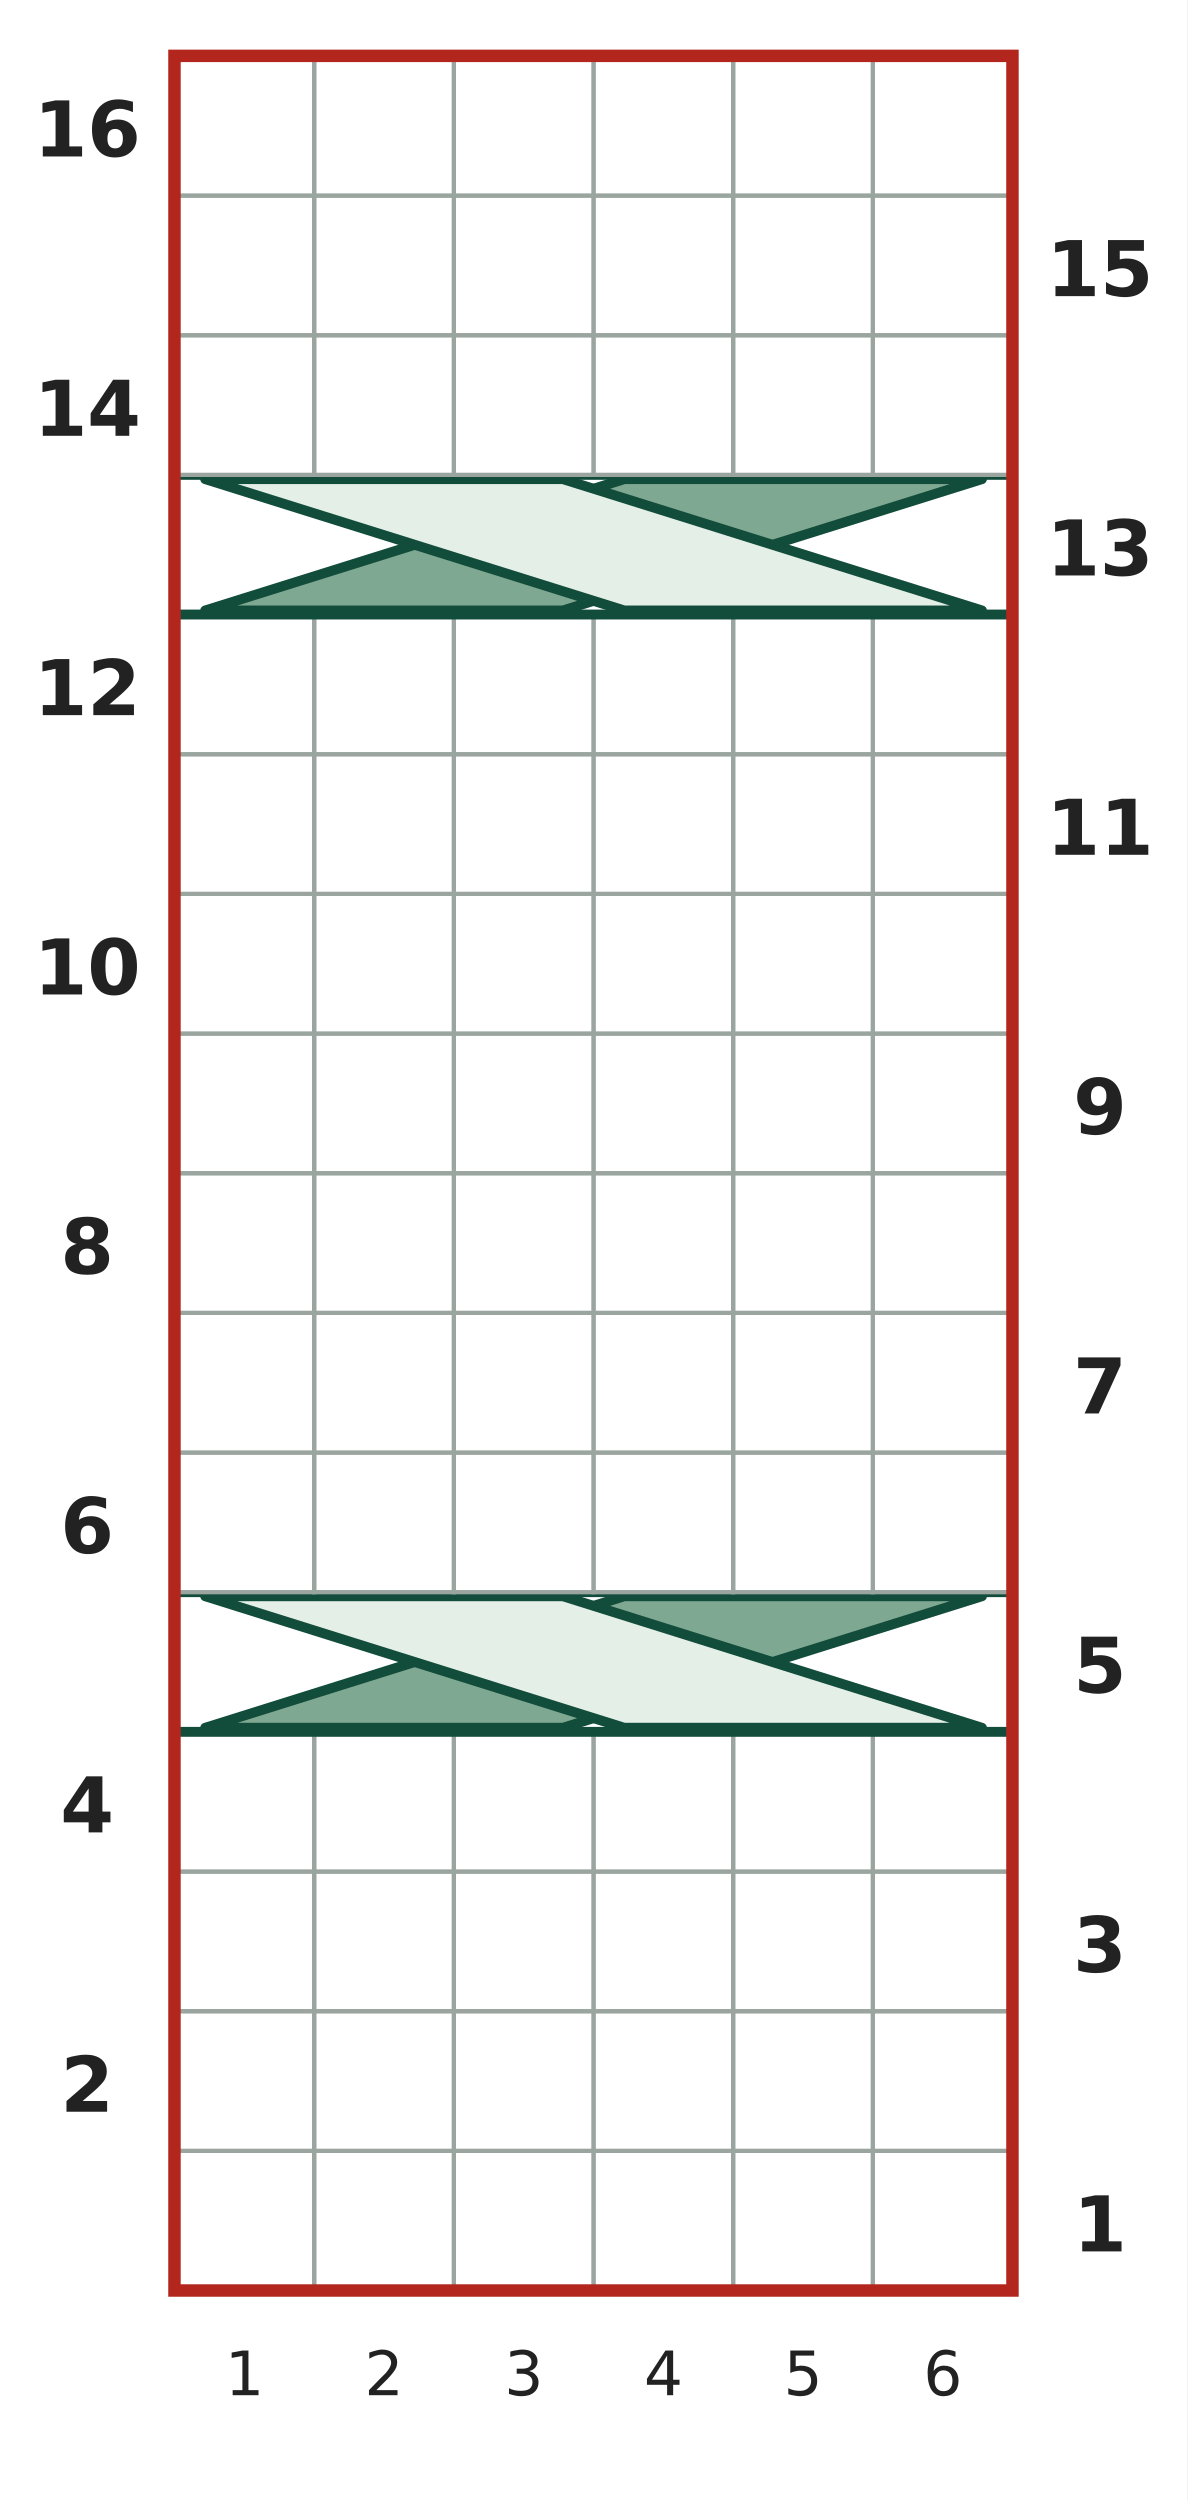
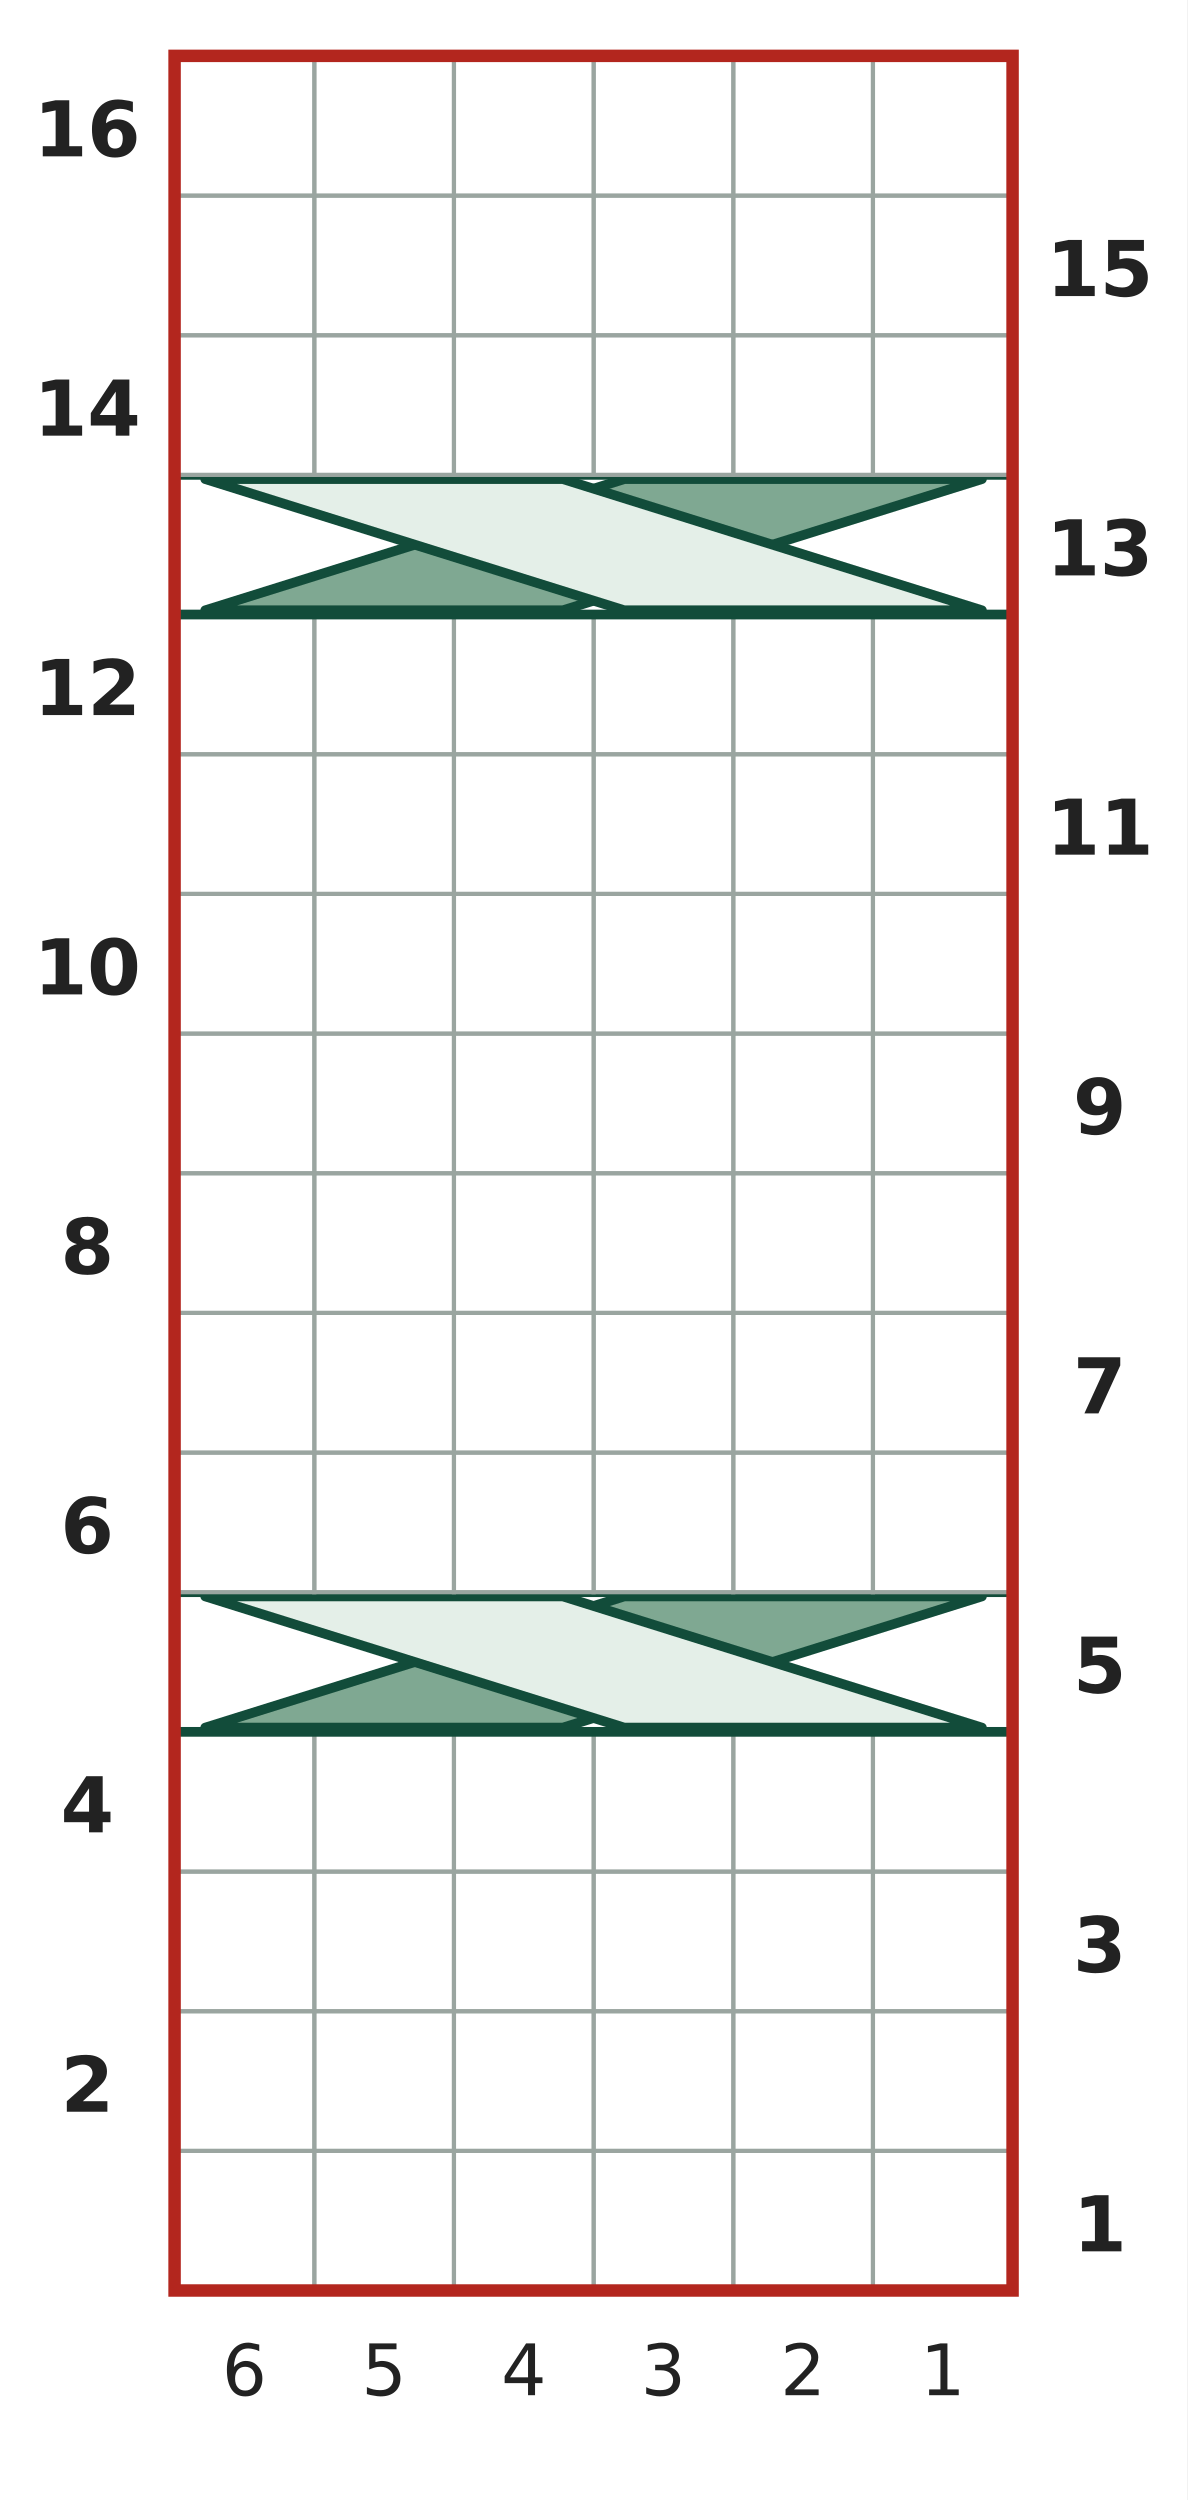
- <svg xmlns="http://www.w3.org/2000/svg" width="55.25mm" height="116.35mm" viewBox="0 0 55.25 116.35">
-   <rect width="55.25" height="116.35" fill="#fff" />
-   <rect x="40.62" y="100.1" width="6.5" height="6.5" fill="#fff" />
-   <rect x="40.62" y="100.1" width="6.5" height="6.5" fill="none" stroke="#9aa5a0" stroke-width="0.2" />
-   <rect x="34.12" y="100.1" width="6.5" height="6.5" fill="#fff" />
-   <rect x="34.12" y="100.1" width="6.5" height="6.5" fill="none" stroke="#9aa5a0" stroke-width="0.2" />
-   <rect x="27.62" y="100.1" width="6.5" height="6.5" fill="#fff" />
-   <rect x="27.62" y="100.1" width="6.5" height="6.5" fill="none" stroke="#9aa5a0" stroke-width="0.2" />
-   <rect x="21.12" y="100.1" width="6.5" height="6.5" fill="#fff" />
-   <rect x="21.12" y="100.1" width="6.5" height="6.5" fill="none" stroke="#9aa5a0" stroke-width="0.2" />
-   <rect x="14.62" y="100.1" width="6.5" height="6.5" fill="#fff" />
-   <rect x="14.62" y="100.1" width="6.5" height="6.5" fill="none" stroke="#9aa5a0" stroke-width="0.2" />
-   <rect x="8.12" y="100.1" width="6.5" height="6.5" fill="#fff" />
-   <rect x="8.12" y="100.1" width="6.5" height="6.5" fill="none" stroke="#9aa5a0" stroke-width="0.2" />
-   <text x="51.19" y="104.78" font-family="Carlito, 'DejaVu Sans', sans-serif" font-size="3.58" text-anchor="middle" font-weight="bold" fill="#222">1</text>
-   <rect x="40.62" y="93.6" width="6.5" height="6.5" fill="#fff" />
-   <rect x="40.62" y="93.6" width="6.5" height="6.5" fill="none" stroke="#9aa5a0" stroke-width="0.2" />
-   <rect x="34.12" y="93.6" width="6.5" height="6.5" fill="#fff" />
-   <rect x="34.12" y="93.6" width="6.5" height="6.5" fill="none" stroke="#9aa5a0" stroke-width="0.2" />
-   <rect x="27.62" y="93.6" width="6.5" height="6.5" fill="#fff" />
-   <rect x="27.62" y="93.6" width="6.5" height="6.5" fill="none" stroke="#9aa5a0" stroke-width="0.2" />
-   <rect x="21.12" y="93.6" width="6.5" height="6.5" fill="#fff" />
-   <rect x="21.12" y="93.6" width="6.5" height="6.5" fill="none" stroke="#9aa5a0" stroke-width="0.2" />
-   <rect x="14.62" y="93.6" width="6.5" height="6.5" fill="#fff" />
-   <rect x="14.62" y="93.6" width="6.5" height="6.5" fill="none" stroke="#9aa5a0" stroke-width="0.2" />
-   <rect x="8.12" y="93.6" width="6.5" height="6.5" fill="#fff" />
-   <rect x="8.12" y="93.6" width="6.5" height="6.5" fill="none" stroke="#9aa5a0" stroke-width="0.2" />
-   <text x="4.06" y="98.28" font-family="Carlito, 'DejaVu Sans', sans-serif" font-size="3.58" text-anchor="middle" font-weight="bold" fill="#222">2</text>
-   <rect x="40.62" y="87.1" width="6.5" height="6.5" fill="#fff" />
-   <rect x="40.62" y="87.1" width="6.5" height="6.5" fill="none" stroke="#9aa5a0" stroke-width="0.2" />
-   <rect x="34.12" y="87.1" width="6.5" height="6.5" fill="#fff" />
-   <rect x="34.12" y="87.1" width="6.5" height="6.5" fill="none" stroke="#9aa5a0" stroke-width="0.2" />
-   <rect x="27.62" y="87.1" width="6.5" height="6.5" fill="#fff" />
-   <rect x="27.62" y="87.1" width="6.5" height="6.5" fill="none" stroke="#9aa5a0" stroke-width="0.2" />
-   <rect x="21.12" y="87.1" width="6.5" height="6.5" fill="#fff" />
-   <rect x="21.12" y="87.1" width="6.5" height="6.5" fill="none" stroke="#9aa5a0" stroke-width="0.2" />
-   <rect x="14.62" y="87.1" width="6.5" height="6.5" fill="#fff" />
-   <rect x="14.62" y="87.1" width="6.5" height="6.5" fill="none" stroke="#9aa5a0" stroke-width="0.2" />
-   <rect x="8.12" y="87.1" width="6.5" height="6.5" fill="#fff" />
-   <rect x="8.12" y="87.1" width="6.5" height="6.5" fill="none" stroke="#9aa5a0" stroke-width="0.2" />
-   <text x="51.19" y="91.78" font-family="Carlito, 'DejaVu Sans', sans-serif" font-size="3.58" text-anchor="middle" font-weight="bold" fill="#222">3</text>
-   <rect x="40.62" y="80.6" width="6.5" height="6.5" fill="#fff" />
-   <rect x="40.62" y="80.6" width="6.5" height="6.5" fill="none" stroke="#9aa5a0" stroke-width="0.2" />
-   <rect x="34.12" y="80.6" width="6.5" height="6.5" fill="#fff" />
-   <rect x="34.12" y="80.6" width="6.5" height="6.5" fill="none" stroke="#9aa5a0" stroke-width="0.2" />
-   <rect x="27.62" y="80.6" width="6.5" height="6.5" fill="#fff" />
-   <rect x="27.62" y="80.6" width="6.5" height="6.5" fill="none" stroke="#9aa5a0" stroke-width="0.2" />
-   <rect x="21.12" y="80.6" width="6.5" height="6.5" fill="#fff" />
-   <rect x="21.12" y="80.6" width="6.5" height="6.5" fill="none" stroke="#9aa5a0" stroke-width="0.2" />
-   <rect x="14.62" y="80.6" width="6.5" height="6.5" fill="#fff" />
-   <rect x="14.62" y="80.6" width="6.5" height="6.5" fill="none" stroke="#9aa5a0" stroke-width="0.2" />
-   <rect x="8.12" y="80.6" width="6.5" height="6.5" fill="#fff" />
-   <rect x="8.12" y="80.6" width="6.5" height="6.5" fill="none" stroke="#9aa5a0" stroke-width="0.2" />
-   <text x="4.06" y="85.28" font-family="Carlito, 'DejaVu Sans', sans-serif" font-size="3.58" text-anchor="middle" font-weight="bold" fill="#222">4</text>
-   <rect x="8.12" y="74.1" width="39" height="6.5" fill="#fff" />
-   <polygon points="9.55,80.41 26.2,80.41 45.7,74.29 29.05,74.29" fill="#7fa892" stroke="#124c3a" stroke-width="0.46" stroke-linejoin="round" />
-   <polygon points="29.05,80.41 45.7,80.41 26.2,74.29 9.55,74.29" fill="#e4efe8" stroke="#124c3a" stroke-width="0.46" stroke-linejoin="round" />
-   <rect x="8.12" y="74.1" width="39" height="6.5" fill="none" stroke="#124c3a" stroke-width="0.46" />
-   <text x="51.19" y="78.78" font-family="Carlito, 'DejaVu Sans', sans-serif" font-size="3.58" text-anchor="middle" font-weight="bold" fill="#222">5</text>
-   <rect x="40.62" y="67.6" width="6.5" height="6.5" fill="#fff" />
-   <rect x="40.62" y="67.6" width="6.5" height="6.5" fill="none" stroke="#9aa5a0" stroke-width="0.2" />
-   <rect x="34.12" y="67.6" width="6.5" height="6.5" fill="#fff" />
-   <rect x="34.12" y="67.6" width="6.5" height="6.5" fill="none" stroke="#9aa5a0" stroke-width="0.2" />
-   <rect x="27.62" y="67.6" width="6.5" height="6.5" fill="#fff" />
-   <rect x="27.62" y="67.6" width="6.5" height="6.5" fill="none" stroke="#9aa5a0" stroke-width="0.2" />
-   <rect x="21.12" y="67.6" width="6.5" height="6.5" fill="#fff" />
-   <rect x="21.12" y="67.6" width="6.5" height="6.5" fill="none" stroke="#9aa5a0" stroke-width="0.2" />
-   <rect x="14.62" y="67.6" width="6.5" height="6.5" fill="#fff" />
-   <rect x="14.62" y="67.6" width="6.5" height="6.5" fill="none" stroke="#9aa5a0" stroke-width="0.2" />
-   <rect x="8.12" y="67.6" width="6.5" height="6.5" fill="#fff" />
-   <rect x="8.12" y="67.6" width="6.5" height="6.5" fill="none" stroke="#9aa5a0" stroke-width="0.2" />
-   <text x="4.06" y="72.28" font-family="Carlito, 'DejaVu Sans', sans-serif" font-size="3.58" text-anchor="middle" font-weight="bold" fill="#222">6</text>
-   <rect x="40.62" y="61.1" width="6.5" height="6.5" fill="#fff" />
-   <rect x="40.62" y="61.1" width="6.5" height="6.5" fill="none" stroke="#9aa5a0" stroke-width="0.2" />
-   <rect x="34.12" y="61.1" width="6.5" height="6.5" fill="#fff" />
-   <rect x="34.12" y="61.1" width="6.5" height="6.5" fill="none" stroke="#9aa5a0" stroke-width="0.2" />
-   <rect x="27.62" y="61.1" width="6.5" height="6.5" fill="#fff" />
-   <rect x="27.62" y="61.1" width="6.5" height="6.5" fill="none" stroke="#9aa5a0" stroke-width="0.2" />
-   <rect x="21.12" y="61.1" width="6.5" height="6.5" fill="#fff" />
-   <rect x="21.12" y="61.1" width="6.5" height="6.5" fill="none" stroke="#9aa5a0" stroke-width="0.2" />
-   <rect x="14.62" y="61.1" width="6.5" height="6.5" fill="#fff" />
-   <rect x="14.62" y="61.1" width="6.5" height="6.5" fill="none" stroke="#9aa5a0" stroke-width="0.2" />
-   <rect x="8.12" y="61.1" width="6.5" height="6.5" fill="#fff" />
-   <rect x="8.12" y="61.1" width="6.5" height="6.5" fill="none" stroke="#9aa5a0" stroke-width="0.2" />
-   <text x="51.19" y="65.78" font-family="Carlito, 'DejaVu Sans', sans-serif" font-size="3.58" text-anchor="middle" font-weight="bold" fill="#222">7</text>
-   <rect x="40.62" y="54.6" width="6.5" height="6.5" fill="#fff" />
-   <rect x="40.62" y="54.6" width="6.5" height="6.5" fill="none" stroke="#9aa5a0" stroke-width="0.2" />
-   <rect x="34.12" y="54.6" width="6.5" height="6.5" fill="#fff" />
-   <rect x="34.12" y="54.6" width="6.5" height="6.5" fill="none" stroke="#9aa5a0" stroke-width="0.2" />
-   <rect x="27.62" y="54.6" width="6.5" height="6.5" fill="#fff" />
-   <rect x="27.62" y="54.6" width="6.5" height="6.5" fill="none" stroke="#9aa5a0" stroke-width="0.2" />
-   <rect x="21.12" y="54.6" width="6.5" height="6.5" fill="#fff" />
-   <rect x="21.12" y="54.6" width="6.5" height="6.5" fill="none" stroke="#9aa5a0" stroke-width="0.2" />
-   <rect x="14.62" y="54.6" width="6.5" height="6.5" fill="#fff" />
-   <rect x="14.62" y="54.6" width="6.5" height="6.5" fill="none" stroke="#9aa5a0" stroke-width="0.2" />
-   <rect x="8.12" y="54.6" width="6.5" height="6.5" fill="#fff" />
-   <rect x="8.12" y="54.6" width="6.5" height="6.5" fill="none" stroke="#9aa5a0" stroke-width="0.2" />
-   <text x="4.06" y="59.28" font-family="Carlito, 'DejaVu Sans', sans-serif" font-size="3.58" text-anchor="middle" font-weight="bold" fill="#222">8</text>
-   <rect x="40.62" y="48.1" width="6.5" height="6.5" fill="#fff" />
-   <rect x="40.62" y="48.1" width="6.5" height="6.5" fill="none" stroke="#9aa5a0" stroke-width="0.2" />
-   <rect x="34.12" y="48.1" width="6.5" height="6.5" fill="#fff" />
-   <rect x="34.12" y="48.1" width="6.5" height="6.5" fill="none" stroke="#9aa5a0" stroke-width="0.2" />
-   <rect x="27.62" y="48.1" width="6.5" height="6.5" fill="#fff" />
-   <rect x="27.62" y="48.1" width="6.5" height="6.5" fill="none" stroke="#9aa5a0" stroke-width="0.2" />
-   <rect x="21.12" y="48.1" width="6.5" height="6.5" fill="#fff" />
-   <rect x="21.12" y="48.1" width="6.5" height="6.5" fill="none" stroke="#9aa5a0" stroke-width="0.2" />
-   <rect x="14.62" y="48.1" width="6.5" height="6.5" fill="#fff" />
-   <rect x="14.62" y="48.1" width="6.5" height="6.5" fill="none" stroke="#9aa5a0" stroke-width="0.2" />
-   <rect x="8.12" y="48.1" width="6.5" height="6.5" fill="#fff" />
-   <rect x="8.12" y="48.1" width="6.5" height="6.5" fill="none" stroke="#9aa5a0" stroke-width="0.2" />
-   <text x="51.19" y="52.78" font-family="Carlito, 'DejaVu Sans', sans-serif" font-size="3.58" text-anchor="middle" font-weight="bold" fill="#222">9</text>
-   <rect x="40.62" y="41.6" width="6.5" height="6.5" fill="#fff" />
-   <rect x="40.62" y="41.6" width="6.5" height="6.5" fill="none" stroke="#9aa5a0" stroke-width="0.2" />
-   <rect x="34.12" y="41.6" width="6.5" height="6.5" fill="#fff" />
-   <rect x="34.12" y="41.6" width="6.5" height="6.5" fill="none" stroke="#9aa5a0" stroke-width="0.2" />
-   <rect x="27.62" y="41.6" width="6.5" height="6.5" fill="#fff" />
-   <rect x="27.62" y="41.6" width="6.5" height="6.5" fill="none" stroke="#9aa5a0" stroke-width="0.2" />
-   <rect x="21.12" y="41.6" width="6.5" height="6.5" fill="#fff" />
-   <rect x="21.12" y="41.6" width="6.5" height="6.5" fill="none" stroke="#9aa5a0" stroke-width="0.2" />
-   <rect x="14.62" y="41.6" width="6.5" height="6.5" fill="#fff" />
-   <rect x="14.62" y="41.6" width="6.5" height="6.5" fill="none" stroke="#9aa5a0" stroke-width="0.2" />
-   <rect x="8.12" y="41.6" width="6.5" height="6.5" fill="#fff" />
-   <rect x="8.12" y="41.6" width="6.5" height="6.5" fill="none" stroke="#9aa5a0" stroke-width="0.2" />
-   <text x="4.06" y="46.28" font-family="Carlito, 'DejaVu Sans', sans-serif" font-size="3.58" text-anchor="middle" font-weight="bold" fill="#222">10</text>
-   <rect x="40.62" y="35.1" width="6.5" height="6.5" fill="#fff" />
-   <rect x="40.62" y="35.1" width="6.5" height="6.5" fill="none" stroke="#9aa5a0" stroke-width="0.2" />
-   <rect x="34.12" y="35.1" width="6.5" height="6.5" fill="#fff" />
-   <rect x="34.12" y="35.1" width="6.5" height="6.5" fill="none" stroke="#9aa5a0" stroke-width="0.2" />
-   <rect x="27.62" y="35.1" width="6.5" height="6.5" fill="#fff" />
-   <rect x="27.62" y="35.1" width="6.5" height="6.5" fill="none" stroke="#9aa5a0" stroke-width="0.2" />
-   <rect x="21.12" y="35.1" width="6.5" height="6.5" fill="#fff" />
-   <rect x="21.12" y="35.1" width="6.5" height="6.5" fill="none" stroke="#9aa5a0" stroke-width="0.2" />
-   <rect x="14.62" y="35.1" width="6.5" height="6.5" fill="#fff" />
-   <rect x="14.62" y="35.1" width="6.5" height="6.5" fill="none" stroke="#9aa5a0" stroke-width="0.2" />
-   <rect x="8.12" y="35.1" width="6.5" height="6.5" fill="#fff" />
-   <rect x="8.12" y="35.1" width="6.5" height="6.5" fill="none" stroke="#9aa5a0" stroke-width="0.2" />
-   <text x="51.19" y="39.78" font-family="Carlito, 'DejaVu Sans', sans-serif" font-size="3.58" text-anchor="middle" font-weight="bold" fill="#222">11</text>
-   <rect x="40.62" y="28.6" width="6.5" height="6.5" fill="#fff" />
-   <rect x="40.62" y="28.6" width="6.5" height="6.5" fill="none" stroke="#9aa5a0" stroke-width="0.2" />
-   <rect x="34.12" y="28.6" width="6.5" height="6.5" fill="#fff" />
-   <rect x="34.12" y="28.6" width="6.5" height="6.5" fill="none" stroke="#9aa5a0" stroke-width="0.2" />
-   <rect x="27.62" y="28.6" width="6.5" height="6.5" fill="#fff" />
-   <rect x="27.62" y="28.6" width="6.5" height="6.5" fill="none" stroke="#9aa5a0" stroke-width="0.2" />
-   <rect x="21.12" y="28.6" width="6.5" height="6.5" fill="#fff" />
-   <rect x="21.12" y="28.6" width="6.5" height="6.5" fill="none" stroke="#9aa5a0" stroke-width="0.2" />
-   <rect x="14.62" y="28.6" width="6.5" height="6.5" fill="#fff" />
-   <rect x="14.62" y="28.6" width="6.5" height="6.5" fill="none" stroke="#9aa5a0" stroke-width="0.2" />
-   <rect x="8.12" y="28.6" width="6.5" height="6.5" fill="#fff" />
-   <rect x="8.12" y="28.6" width="6.5" height="6.5" fill="none" stroke="#9aa5a0" stroke-width="0.2" />
-   <text x="4.06" y="33.28" font-family="Carlito, 'DejaVu Sans', sans-serif" font-size="3.58" text-anchor="middle" font-weight="bold" fill="#222">12</text>
-   <rect x="8.12" y="22.1" width="39" height="6.5" fill="#fff" />
-   <polygon points="9.55,28.41 26.2,28.41 45.7,22.3 29.05,22.3" fill="#7fa892" stroke="#124c3a" stroke-width="0.46" stroke-linejoin="round" />
-   <polygon points="29.05,28.41 45.7,28.41 26.2,22.3 9.55,22.3" fill="#e4efe8" stroke="#124c3a" stroke-width="0.46" stroke-linejoin="round" />
-   <rect x="8.12" y="22.1" width="39" height="6.5" fill="none" stroke="#124c3a" stroke-width="0.46" />
-   <text x="51.19" y="26.78" font-family="Carlito, 'DejaVu Sans', sans-serif" font-size="3.58" text-anchor="middle" font-weight="bold" fill="#222">13</text>
-   <rect x="40.62" y="15.6" width="6.5" height="6.5" fill="#fff" />
-   <rect x="40.62" y="15.6" width="6.5" height="6.5" fill="none" stroke="#9aa5a0" stroke-width="0.2" />
-   <rect x="34.12" y="15.6" width="6.5" height="6.5" fill="#fff" />
-   <rect x="34.12" y="15.6" width="6.5" height="6.5" fill="none" stroke="#9aa5a0" stroke-width="0.2" />
-   <rect x="27.62" y="15.6" width="6.5" height="6.5" fill="#fff" />
-   <rect x="27.62" y="15.6" width="6.5" height="6.5" fill="none" stroke="#9aa5a0" stroke-width="0.2" />
-   <rect x="21.12" y="15.6" width="6.5" height="6.5" fill="#fff" />
-   <rect x="21.12" y="15.6" width="6.5" height="6.5" fill="none" stroke="#9aa5a0" stroke-width="0.2" />
-   <rect x="14.62" y="15.6" width="6.5" height="6.5" fill="#fff" />
-   <rect x="14.62" y="15.6" width="6.5" height="6.5" fill="none" stroke="#9aa5a0" stroke-width="0.2" />
-   <rect x="8.12" y="15.6" width="6.5" height="6.5" fill="#fff" />
-   <rect x="8.12" y="15.6" width="6.5" height="6.5" fill="none" stroke="#9aa5a0" stroke-width="0.2" />
-   <text x="4.06" y="20.28" font-family="Carlito, 'DejaVu Sans', sans-serif" font-size="3.58" text-anchor="middle" font-weight="bold" fill="#222">14</text>
-   <rect x="40.62" y="9.1" width="6.5" height="6.5" fill="#fff" />
-   <rect x="40.62" y="9.1" width="6.5" height="6.5" fill="none" stroke="#9aa5a0" stroke-width="0.2" />
-   <rect x="34.12" y="9.1" width="6.5" height="6.5" fill="#fff" />
-   <rect x="34.12" y="9.1" width="6.5" height="6.5" fill="none" stroke="#9aa5a0" stroke-width="0.2" />
-   <rect x="27.62" y="9.1" width="6.5" height="6.5" fill="#fff" />
-   <rect x="27.62" y="9.1" width="6.5" height="6.5" fill="none" stroke="#9aa5a0" stroke-width="0.2" />
-   <rect x="21.12" y="9.1" width="6.5" height="6.5" fill="#fff" />
-   <rect x="21.12" y="9.1" width="6.5" height="6.5" fill="none" stroke="#9aa5a0" stroke-width="0.2" />
-   <rect x="14.62" y="9.1" width="6.5" height="6.5" fill="#fff" />
-   <rect x="14.62" y="9.1" width="6.5" height="6.5" fill="none" stroke="#9aa5a0" stroke-width="0.2" />
-   <rect x="8.12" y="9.1" width="6.5" height="6.5" fill="#fff" />
-   <rect x="8.12" y="9.1" width="6.5" height="6.5" fill="none" stroke="#9aa5a0" stroke-width="0.2" />
-   <text x="51.19" y="13.78" font-family="Carlito, 'DejaVu Sans', sans-serif" font-size="3.58" text-anchor="middle" font-weight="bold" fill="#222">15</text>
-   <rect x="40.62" y="2.6" width="6.5" height="6.5" fill="#fff" />
-   <rect x="40.62" y="2.6" width="6.5" height="6.5" fill="none" stroke="#9aa5a0" stroke-width="0.2" />
-   <rect x="34.12" y="2.6" width="6.5" height="6.5" fill="#fff" />
-   <rect x="34.12" y="2.6" width="6.5" height="6.5" fill="none" stroke="#9aa5a0" stroke-width="0.2" />
-   <rect x="27.62" y="2.6" width="6.5" height="6.5" fill="#fff" />
-   <rect x="27.62" y="2.6" width="6.5" height="6.5" fill="none" stroke="#9aa5a0" stroke-width="0.2" />
-   <rect x="21.12" y="2.6" width="6.5" height="6.5" fill="#fff" />
-   <rect x="21.12" y="2.6" width="6.5" height="6.5" fill="none" stroke="#9aa5a0" stroke-width="0.2" />
-   <rect x="14.62" y="2.6" width="6.5" height="6.5" fill="#fff" />
-   <rect x="14.62" y="2.6" width="6.5" height="6.5" fill="none" stroke="#9aa5a0" stroke-width="0.2" />
-   <rect x="8.12" y="2.6" width="6.5" height="6.5" fill="#fff" />
-   <rect x="8.12" y="2.6" width="6.5" height="6.5" fill="none" stroke="#9aa5a0" stroke-width="0.2" />
-   <text x="4.06" y="7.28" font-family="Carlito, 'DejaVu Sans', sans-serif" font-size="3.58" text-anchor="middle" font-weight="bold" fill="#222">16</text>
-   <rect x="8.12" y="2.6" width="39" height="104" fill="none" stroke="#b3261e" stroke-width="0.58" />
-   <text x="11.38" y="111.47" font-family="Carlito, 'DejaVu Sans', sans-serif" font-size="2.86" text-anchor="middle" font-weight="normal" fill="#222">1</text>
-   <text x="17.88" y="111.47" font-family="Carlito, 'DejaVu Sans', sans-serif" font-size="2.86" text-anchor="middle" font-weight="normal" fill="#222">2</text>
-   <text x="24.38" y="111.47" font-family="Carlito, 'DejaVu Sans', sans-serif" font-size="2.86" text-anchor="middle" font-weight="normal" fill="#222">3</text>
-   <text x="30.88" y="111.47" font-family="Carlito, 'DejaVu Sans', sans-serif" font-size="2.86" text-anchor="middle" font-weight="normal" fill="#222">4</text>
-   <text x="37.38" y="111.47" font-family="Carlito, 'DejaVu Sans', sans-serif" font-size="2.86" text-anchor="middle" font-weight="normal" fill="#222">5</text>
-   <text x="43.88" y="111.47" font-family="Carlito, 'DejaVu Sans', sans-serif" font-size="2.86" text-anchor="middle" font-weight="normal" fill="#222">6</text>
+ <svg xmlns="http://www.w3.org/2000/svg" width="47.6mm" height="100.24mm" viewBox="0 0 47.6 100.24">
+   <rect width="47.6" height="100.24" fill="#fff" />
+   <rect x="35" y="86.24" width="5.6" height="5.6" fill="#fff" />
+   <rect x="35" y="86.24" width="5.6" height="5.6" fill="none" stroke="#9aa5a0" stroke-width="0.17" />
+   <rect x="29.4" y="86.24" width="5.6" height="5.6" fill="#fff" />
+   <rect x="29.4" y="86.24" width="5.6" height="5.6" fill="none" stroke="#9aa5a0" stroke-width="0.17" />
+   <rect x="23.8" y="86.24" width="5.6" height="5.6" fill="#fff" />
+   <rect x="23.8" y="86.24" width="5.6" height="5.6" fill="none" stroke="#9aa5a0" stroke-width="0.17" />
+   <rect x="18.2" y="86.24" width="5.6" height="5.6" fill="#fff" />
+   <rect x="18.2" y="86.24" width="5.6" height="5.6" fill="none" stroke="#9aa5a0" stroke-width="0.17" />
+   <rect x="12.6" y="86.24" width="5.6" height="5.6" fill="#fff" />
+   <rect x="12.6" y="86.24" width="5.6" height="5.6" fill="none" stroke="#9aa5a0" stroke-width="0.17" />
+   <rect x="7" y="86.24" width="5.6" height="5.6" fill="#fff" />
+   <rect x="7" y="86.24" width="5.6" height="5.6" fill="none" stroke="#9aa5a0" stroke-width="0.17" />
+   <text x="44.1" y="90.27" font-family="Carlito, 'DejaVu Sans', sans-serif" font-size="3.08" text-anchor="middle" font-weight="bold" fill="#222" style="font-variant-ligatures:none">1</text>
+   <rect x="35" y="80.64" width="5.6" height="5.6" fill="#fff" />
+   <rect x="35" y="80.64" width="5.6" height="5.6" fill="none" stroke="#9aa5a0" stroke-width="0.17" />
+   <rect x="29.4" y="80.64" width="5.6" height="5.6" fill="#fff" />
+   <rect x="29.4" y="80.64" width="5.6" height="5.6" fill="none" stroke="#9aa5a0" stroke-width="0.17" />
+   <rect x="23.8" y="80.64" width="5.6" height="5.6" fill="#fff" />
+   <rect x="23.8" y="80.64" width="5.6" height="5.6" fill="none" stroke="#9aa5a0" stroke-width="0.17" />
+   <rect x="18.2" y="80.64" width="5.6" height="5.6" fill="#fff" />
+   <rect x="18.2" y="80.64" width="5.6" height="5.6" fill="none" stroke="#9aa5a0" stroke-width="0.17" />
+   <rect x="12.6" y="80.64" width="5.6" height="5.6" fill="#fff" />
+   <rect x="12.6" y="80.64" width="5.6" height="5.6" fill="none" stroke="#9aa5a0" stroke-width="0.17" />
+   <rect x="7" y="80.64" width="5.6" height="5.6" fill="#fff" />
+   <rect x="7" y="80.64" width="5.6" height="5.6" fill="none" stroke="#9aa5a0" stroke-width="0.17" />
+   <text x="3.5" y="84.67" font-family="Carlito, 'DejaVu Sans', sans-serif" font-size="3.08" text-anchor="middle" font-weight="bold" fill="#222" style="font-variant-ligatures:none">2</text>
+   <rect x="35" y="75.04" width="5.6" height="5.6" fill="#fff" />
+   <rect x="35" y="75.04" width="5.6" height="5.6" fill="none" stroke="#9aa5a0" stroke-width="0.17" />
+   <rect x="29.4" y="75.04" width="5.6" height="5.6" fill="#fff" />
+   <rect x="29.4" y="75.04" width="5.6" height="5.6" fill="none" stroke="#9aa5a0" stroke-width="0.17" />
+   <rect x="23.8" y="75.04" width="5.6" height="5.6" fill="#fff" />
+   <rect x="23.8" y="75.04" width="5.6" height="5.6" fill="none" stroke="#9aa5a0" stroke-width="0.17" />
+   <rect x="18.2" y="75.04" width="5.6" height="5.6" fill="#fff" />
+   <rect x="18.2" y="75.04" width="5.6" height="5.6" fill="none" stroke="#9aa5a0" stroke-width="0.17" />
+   <rect x="12.6" y="75.04" width="5.6" height="5.6" fill="#fff" />
+   <rect x="12.6" y="75.04" width="5.6" height="5.6" fill="none" stroke="#9aa5a0" stroke-width="0.17" />
+   <rect x="7" y="75.04" width="5.6" height="5.6" fill="#fff" />
+   <rect x="7" y="75.04" width="5.6" height="5.6" fill="none" stroke="#9aa5a0" stroke-width="0.17" />
+   <text x="44.1" y="79.07" font-family="Carlito, 'DejaVu Sans', sans-serif" font-size="3.08" text-anchor="middle" font-weight="bold" fill="#222" style="font-variant-ligatures:none">3</text>
+   <rect x="35" y="69.44" width="5.6" height="5.6" fill="#fff" />
+   <rect x="35" y="69.44" width="5.6" height="5.6" fill="none" stroke="#9aa5a0" stroke-width="0.17" />
+   <rect x="29.4" y="69.44" width="5.6" height="5.6" fill="#fff" />
+   <rect x="29.4" y="69.44" width="5.6" height="5.6" fill="none" stroke="#9aa5a0" stroke-width="0.17" />
+   <rect x="23.8" y="69.44" width="5.6" height="5.6" fill="#fff" />
+   <rect x="23.8" y="69.44" width="5.6" height="5.6" fill="none" stroke="#9aa5a0" stroke-width="0.17" />
+   <rect x="18.2" y="69.44" width="5.6" height="5.6" fill="#fff" />
+   <rect x="18.2" y="69.44" width="5.6" height="5.6" fill="none" stroke="#9aa5a0" stroke-width="0.17" />
+   <rect x="12.6" y="69.44" width="5.6" height="5.6" fill="#fff" />
+   <rect x="12.6" y="69.44" width="5.6" height="5.6" fill="none" stroke="#9aa5a0" stroke-width="0.17" />
+   <rect x="7" y="69.44" width="5.6" height="5.6" fill="#fff" />
+   <rect x="7" y="69.44" width="5.6" height="5.6" fill="none" stroke="#9aa5a0" stroke-width="0.17" />
+   <text x="3.5" y="73.47" font-family="Carlito, 'DejaVu Sans', sans-serif" font-size="3.08" text-anchor="middle" font-weight="bold" fill="#222" style="font-variant-ligatures:none">4</text>
+   <rect x="7" y="63.84" width="33.6" height="5.6" fill="#fff" />
+   <polygon points="8.23,69.27 22.57,69.27 39.37,64.01 25.03,64.01" fill="#7fa892" stroke="#124c3a" stroke-width="0.39" stroke-linejoin="round" />
+   <polygon points="25.03,69.27 39.37,69.27 22.57,64.01 8.23,64.01" fill="#e4efe8" stroke="#124c3a" stroke-width="0.39" stroke-linejoin="round" />
+   <rect x="7" y="63.84" width="33.6" height="5.6" fill="none" stroke="#124c3a" stroke-width="0.39" />
+   <text x="44.1" y="67.87" font-family="Carlito, 'DejaVu Sans', sans-serif" font-size="3.08" text-anchor="middle" font-weight="bold" fill="#222" style="font-variant-ligatures:none">5</text>
+   <rect x="35" y="58.24" width="5.6" height="5.6" fill="#fff" />
+   <rect x="35" y="58.24" width="5.6" height="5.6" fill="none" stroke="#9aa5a0" stroke-width="0.17" />
+   <rect x="29.4" y="58.24" width="5.6" height="5.6" fill="#fff" />
+   <rect x="29.4" y="58.24" width="5.6" height="5.6" fill="none" stroke="#9aa5a0" stroke-width="0.17" />
+   <rect x="23.8" y="58.24" width="5.6" height="5.6" fill="#fff" />
+   <rect x="23.8" y="58.24" width="5.6" height="5.6" fill="none" stroke="#9aa5a0" stroke-width="0.17" />
+   <rect x="18.2" y="58.24" width="5.6" height="5.6" fill="#fff" />
+   <rect x="18.2" y="58.24" width="5.6" height="5.6" fill="none" stroke="#9aa5a0" stroke-width="0.17" />
+   <rect x="12.6" y="58.24" width="5.6" height="5.6" fill="#fff" />
+   <rect x="12.6" y="58.24" width="5.6" height="5.6" fill="none" stroke="#9aa5a0" stroke-width="0.17" />
+   <rect x="7" y="58.24" width="5.6" height="5.6" fill="#fff" />
+   <rect x="7" y="58.24" width="5.6" height="5.6" fill="none" stroke="#9aa5a0" stroke-width="0.17" />
+   <text x="3.5" y="62.27" font-family="Carlito, 'DejaVu Sans', sans-serif" font-size="3.08" text-anchor="middle" font-weight="bold" fill="#222" style="font-variant-ligatures:none">6</text>
+   <rect x="35" y="52.64" width="5.6" height="5.6" fill="#fff" />
+   <rect x="35" y="52.64" width="5.6" height="5.6" fill="none" stroke="#9aa5a0" stroke-width="0.17" />
+   <rect x="29.4" y="52.64" width="5.6" height="5.6" fill="#fff" />
+   <rect x="29.4" y="52.64" width="5.6" height="5.6" fill="none" stroke="#9aa5a0" stroke-width="0.17" />
+   <rect x="23.8" y="52.64" width="5.6" height="5.6" fill="#fff" />
+   <rect x="23.8" y="52.64" width="5.6" height="5.6" fill="none" stroke="#9aa5a0" stroke-width="0.17" />
+   <rect x="18.2" y="52.64" width="5.6" height="5.6" fill="#fff" />
+   <rect x="18.2" y="52.64" width="5.6" height="5.6" fill="none" stroke="#9aa5a0" stroke-width="0.17" />
+   <rect x="12.6" y="52.64" width="5.6" height="5.6" fill="#fff" />
+   <rect x="12.6" y="52.64" width="5.6" height="5.6" fill="none" stroke="#9aa5a0" stroke-width="0.17" />
+   <rect x="7" y="52.64" width="5.6" height="5.6" fill="#fff" />
+   <rect x="7" y="52.64" width="5.6" height="5.6" fill="none" stroke="#9aa5a0" stroke-width="0.17" />
+   <text x="44.1" y="56.67" font-family="Carlito, 'DejaVu Sans', sans-serif" font-size="3.08" text-anchor="middle" font-weight="bold" fill="#222" style="font-variant-ligatures:none">7</text>
+   <rect x="35" y="47.04" width="5.6" height="5.6" fill="#fff" />
+   <rect x="35" y="47.04" width="5.6" height="5.6" fill="none" stroke="#9aa5a0" stroke-width="0.17" />
+   <rect x="29.4" y="47.04" width="5.6" height="5.6" fill="#fff" />
+   <rect x="29.4" y="47.04" width="5.6" height="5.6" fill="none" stroke="#9aa5a0" stroke-width="0.17" />
+   <rect x="23.8" y="47.04" width="5.6" height="5.6" fill="#fff" />
+   <rect x="23.8" y="47.04" width="5.6" height="5.6" fill="none" stroke="#9aa5a0" stroke-width="0.17" />
+   <rect x="18.2" y="47.04" width="5.6" height="5.6" fill="#fff" />
+   <rect x="18.2" y="47.04" width="5.6" height="5.6" fill="none" stroke="#9aa5a0" stroke-width="0.17" />
+   <rect x="12.6" y="47.04" width="5.6" height="5.6" fill="#fff" />
+   <rect x="12.6" y="47.04" width="5.6" height="5.6" fill="none" stroke="#9aa5a0" stroke-width="0.17" />
+   <rect x="7" y="47.04" width="5.6" height="5.6" fill="#fff" />
+   <rect x="7" y="47.04" width="5.6" height="5.6" fill="none" stroke="#9aa5a0" stroke-width="0.17" />
+   <text x="3.5" y="51.07" font-family="Carlito, 'DejaVu Sans', sans-serif" font-size="3.08" text-anchor="middle" font-weight="bold" fill="#222" style="font-variant-ligatures:none">8</text>
+   <rect x="35" y="41.44" width="5.6" height="5.6" fill="#fff" />
+   <rect x="35" y="41.44" width="5.6" height="5.6" fill="none" stroke="#9aa5a0" stroke-width="0.17" />
+   <rect x="29.4" y="41.44" width="5.6" height="5.6" fill="#fff" />
+   <rect x="29.4" y="41.44" width="5.6" height="5.6" fill="none" stroke="#9aa5a0" stroke-width="0.17" />
+   <rect x="23.8" y="41.44" width="5.6" height="5.6" fill="#fff" />
+   <rect x="23.8" y="41.44" width="5.6" height="5.6" fill="none" stroke="#9aa5a0" stroke-width="0.17" />
+   <rect x="18.2" y="41.44" width="5.6" height="5.6" fill="#fff" />
+   <rect x="18.2" y="41.44" width="5.6" height="5.6" fill="none" stroke="#9aa5a0" stroke-width="0.17" />
+   <rect x="12.6" y="41.44" width="5.6" height="5.6" fill="#fff" />
+   <rect x="12.6" y="41.44" width="5.6" height="5.6" fill="none" stroke="#9aa5a0" stroke-width="0.17" />
+   <rect x="7" y="41.44" width="5.6" height="5.6" fill="#fff" />
+   <rect x="7" y="41.44" width="5.6" height="5.6" fill="none" stroke="#9aa5a0" stroke-width="0.17" />
+   <text x="44.1" y="45.47" font-family="Carlito, 'DejaVu Sans', sans-serif" font-size="3.08" text-anchor="middle" font-weight="bold" fill="#222" style="font-variant-ligatures:none">9</text>
+   <rect x="35" y="35.84" width="5.6" height="5.6" fill="#fff" />
+   <rect x="35" y="35.84" width="5.6" height="5.6" fill="none" stroke="#9aa5a0" stroke-width="0.17" />
+   <rect x="29.4" y="35.84" width="5.6" height="5.6" fill="#fff" />
+   <rect x="29.4" y="35.84" width="5.6" height="5.6" fill="none" stroke="#9aa5a0" stroke-width="0.17" />
+   <rect x="23.8" y="35.84" width="5.6" height="5.6" fill="#fff" />
+   <rect x="23.8" y="35.84" width="5.6" height="5.6" fill="none" stroke="#9aa5a0" stroke-width="0.17" />
+   <rect x="18.2" y="35.84" width="5.6" height="5.6" fill="#fff" />
+   <rect x="18.2" y="35.84" width="5.6" height="5.6" fill="none" stroke="#9aa5a0" stroke-width="0.17" />
+   <rect x="12.6" y="35.84" width="5.6" height="5.6" fill="#fff" />
+   <rect x="12.6" y="35.84" width="5.6" height="5.6" fill="none" stroke="#9aa5a0" stroke-width="0.17" />
+   <rect x="7" y="35.84" width="5.6" height="5.6" fill="#fff" />
+   <rect x="7" y="35.84" width="5.6" height="5.6" fill="none" stroke="#9aa5a0" stroke-width="0.17" />
+   <text x="3.5" y="39.87" font-family="Carlito, 'DejaVu Sans', sans-serif" font-size="3.08" text-anchor="middle" font-weight="bold" fill="#222" style="font-variant-ligatures:none">10</text>
+   <rect x="35" y="30.24" width="5.6" height="5.6" fill="#fff" />
+   <rect x="35" y="30.24" width="5.6" height="5.6" fill="none" stroke="#9aa5a0" stroke-width="0.17" />
+   <rect x="29.4" y="30.24" width="5.6" height="5.6" fill="#fff" />
+   <rect x="29.4" y="30.24" width="5.6" height="5.6" fill="none" stroke="#9aa5a0" stroke-width="0.17" />
+   <rect x="23.8" y="30.24" width="5.6" height="5.6" fill="#fff" />
+   <rect x="23.8" y="30.24" width="5.6" height="5.6" fill="none" stroke="#9aa5a0" stroke-width="0.17" />
+   <rect x="18.2" y="30.24" width="5.6" height="5.6" fill="#fff" />
+   <rect x="18.2" y="30.24" width="5.6" height="5.6" fill="none" stroke="#9aa5a0" stroke-width="0.17" />
+   <rect x="12.6" y="30.24" width="5.6" height="5.6" fill="#fff" />
+   <rect x="12.6" y="30.24" width="5.6" height="5.6" fill="none" stroke="#9aa5a0" stroke-width="0.17" />
+   <rect x="7" y="30.24" width="5.6" height="5.6" fill="#fff" />
+   <rect x="7" y="30.24" width="5.6" height="5.6" fill="none" stroke="#9aa5a0" stroke-width="0.17" />
+   <text x="44.1" y="34.27" font-family="Carlito, 'DejaVu Sans', sans-serif" font-size="3.08" text-anchor="middle" font-weight="bold" fill="#222" style="font-variant-ligatures:none">11</text>
+   <rect x="35" y="24.64" width="5.6" height="5.6" fill="#fff" />
+   <rect x="35" y="24.64" width="5.6" height="5.6" fill="none" stroke="#9aa5a0" stroke-width="0.17" />
+   <rect x="29.4" y="24.64" width="5.6" height="5.6" fill="#fff" />
+   <rect x="29.4" y="24.64" width="5.6" height="5.6" fill="none" stroke="#9aa5a0" stroke-width="0.17" />
+   <rect x="23.8" y="24.64" width="5.6" height="5.6" fill="#fff" />
+   <rect x="23.8" y="24.64" width="5.6" height="5.6" fill="none" stroke="#9aa5a0" stroke-width="0.17" />
+   <rect x="18.2" y="24.64" width="5.6" height="5.6" fill="#fff" />
+   <rect x="18.2" y="24.64" width="5.6" height="5.6" fill="none" stroke="#9aa5a0" stroke-width="0.17" />
+   <rect x="12.6" y="24.64" width="5.6" height="5.6" fill="#fff" />
+   <rect x="12.6" y="24.64" width="5.6" height="5.6" fill="none" stroke="#9aa5a0" stroke-width="0.17" />
+   <rect x="7" y="24.64" width="5.6" height="5.6" fill="#fff" />
+   <rect x="7" y="24.64" width="5.6" height="5.6" fill="none" stroke="#9aa5a0" stroke-width="0.17" />
+   <text x="3.5" y="28.67" font-family="Carlito, 'DejaVu Sans', sans-serif" font-size="3.08" text-anchor="middle" font-weight="bold" fill="#222" style="font-variant-ligatures:none">12</text>
+   <rect x="7" y="19.04" width="33.6" height="5.6" fill="#fff" />
+   <polygon points="8.23,24.47 22.57,24.47 39.37,19.21 25.03,19.21" fill="#7fa892" stroke="#124c3a" stroke-width="0.39" stroke-linejoin="round" />
+   <polygon points="25.03,24.47 39.37,24.47 22.57,19.21 8.23,19.21" fill="#e4efe8" stroke="#124c3a" stroke-width="0.39" stroke-linejoin="round" />
+   <rect x="7" y="19.04" width="33.6" height="5.6" fill="none" stroke="#124c3a" stroke-width="0.39" />
+   <text x="44.1" y="23.07" font-family="Carlito, 'DejaVu Sans', sans-serif" font-size="3.08" text-anchor="middle" font-weight="bold" fill="#222" style="font-variant-ligatures:none">13</text>
+   <rect x="35" y="13.44" width="5.6" height="5.6" fill="#fff" />
+   <rect x="35" y="13.44" width="5.6" height="5.6" fill="none" stroke="#9aa5a0" stroke-width="0.17" />
+   <rect x="29.4" y="13.44" width="5.6" height="5.6" fill="#fff" />
+   <rect x="29.4" y="13.44" width="5.6" height="5.6" fill="none" stroke="#9aa5a0" stroke-width="0.17" />
+   <rect x="23.8" y="13.44" width="5.6" height="5.6" fill="#fff" />
+   <rect x="23.8" y="13.44" width="5.6" height="5.6" fill="none" stroke="#9aa5a0" stroke-width="0.17" />
+   <rect x="18.2" y="13.44" width="5.6" height="5.6" fill="#fff" />
+   <rect x="18.2" y="13.44" width="5.6" height="5.6" fill="none" stroke="#9aa5a0" stroke-width="0.17" />
+   <rect x="12.6" y="13.44" width="5.6" height="5.6" fill="#fff" />
+   <rect x="12.6" y="13.44" width="5.6" height="5.6" fill="none" stroke="#9aa5a0" stroke-width="0.17" />
+   <rect x="7" y="13.44" width="5.6" height="5.6" fill="#fff" />
+   <rect x="7" y="13.44" width="5.6" height="5.6" fill="none" stroke="#9aa5a0" stroke-width="0.17" />
+   <text x="3.5" y="17.47" font-family="Carlito, 'DejaVu Sans', sans-serif" font-size="3.08" text-anchor="middle" font-weight="bold" fill="#222" style="font-variant-ligatures:none">14</text>
+   <rect x="35" y="7.84" width="5.6" height="5.6" fill="#fff" />
+   <rect x="35" y="7.84" width="5.6" height="5.6" fill="none" stroke="#9aa5a0" stroke-width="0.17" />
+   <rect x="29.4" y="7.84" width="5.6" height="5.6" fill="#fff" />
+   <rect x="29.4" y="7.84" width="5.6" height="5.6" fill="none" stroke="#9aa5a0" stroke-width="0.17" />
+   <rect x="23.8" y="7.84" width="5.6" height="5.6" fill="#fff" />
+   <rect x="23.8" y="7.84" width="5.6" height="5.6" fill="none" stroke="#9aa5a0" stroke-width="0.17" />
+   <rect x="18.2" y="7.84" width="5.6" height="5.6" fill="#fff" />
+   <rect x="18.2" y="7.84" width="5.6" height="5.6" fill="none" stroke="#9aa5a0" stroke-width="0.17" />
+   <rect x="12.6" y="7.84" width="5.6" height="5.6" fill="#fff" />
+   <rect x="12.6" y="7.84" width="5.6" height="5.6" fill="none" stroke="#9aa5a0" stroke-width="0.17" />
+   <rect x="7" y="7.84" width="5.6" height="5.6" fill="#fff" />
+   <rect x="7" y="7.84" width="5.6" height="5.6" fill="none" stroke="#9aa5a0" stroke-width="0.17" />
+   <text x="44.1" y="11.87" font-family="Carlito, 'DejaVu Sans', sans-serif" font-size="3.08" text-anchor="middle" font-weight="bold" fill="#222" style="font-variant-ligatures:none">15</text>
+   <rect x="35" y="2.24" width="5.6" height="5.6" fill="#fff" />
+   <rect x="35" y="2.24" width="5.6" height="5.6" fill="none" stroke="#9aa5a0" stroke-width="0.17" />
+   <rect x="29.4" y="2.24" width="5.6" height="5.6" fill="#fff" />
+   <rect x="29.4" y="2.24" width="5.6" height="5.6" fill="none" stroke="#9aa5a0" stroke-width="0.17" />
+   <rect x="23.8" y="2.24" width="5.6" height="5.6" fill="#fff" />
+   <rect x="23.8" y="2.24" width="5.6" height="5.6" fill="none" stroke="#9aa5a0" stroke-width="0.17" />
+   <rect x="18.2" y="2.24" width="5.6" height="5.6" fill="#fff" />
+   <rect x="18.2" y="2.24" width="5.6" height="5.6" fill="none" stroke="#9aa5a0" stroke-width="0.17" />
+   <rect x="12.6" y="2.24" width="5.6" height="5.6" fill="#fff" />
+   <rect x="12.6" y="2.24" width="5.6" height="5.6" fill="none" stroke="#9aa5a0" stroke-width="0.17" />
+   <rect x="7" y="2.24" width="5.6" height="5.6" fill="#fff" />
+   <rect x="7" y="2.24" width="5.6" height="5.6" fill="none" stroke="#9aa5a0" stroke-width="0.17" />
+   <text x="3.5" y="6.27" font-family="Carlito, 'DejaVu Sans', sans-serif" font-size="3.08" text-anchor="middle" font-weight="bold" fill="#222" style="font-variant-ligatures:none">16</text>
+   <rect x="7" y="2.24" width="33.6" height="89.6" fill="none" stroke="#b3261e" stroke-width="0.5" />
+   <text x="9.8" y="96.04" font-family="Carlito, 'DejaVu Sans', sans-serif" font-size="2.85" text-anchor="middle" font-weight="normal" fill="#222" style="font-variant-ligatures:none">6</text>
+   <text x="15.4" y="96.04" font-family="Carlito, 'DejaVu Sans', sans-serif" font-size="2.85" text-anchor="middle" font-weight="normal" fill="#222" style="font-variant-ligatures:none">5</text>
+   <text x="21" y="96.04" font-family="Carlito, 'DejaVu Sans', sans-serif" font-size="2.85" text-anchor="middle" font-weight="normal" fill="#222" style="font-variant-ligatures:none">4</text>
+   <text x="26.6" y="96.04" font-family="Carlito, 'DejaVu Sans', sans-serif" font-size="2.85" text-anchor="middle" font-weight="normal" fill="#222" style="font-variant-ligatures:none">3</text>
+   <text x="32.2" y="96.04" font-family="Carlito, 'DejaVu Sans', sans-serif" font-size="2.85" text-anchor="middle" font-weight="normal" fill="#222" style="font-variant-ligatures:none">2</text>
+   <text x="37.8" y="96.04" font-family="Carlito, 'DejaVu Sans', sans-serif" font-size="2.85" text-anchor="middle" font-weight="normal" fill="#222" style="font-variant-ligatures:none">1</text>
</svg>
